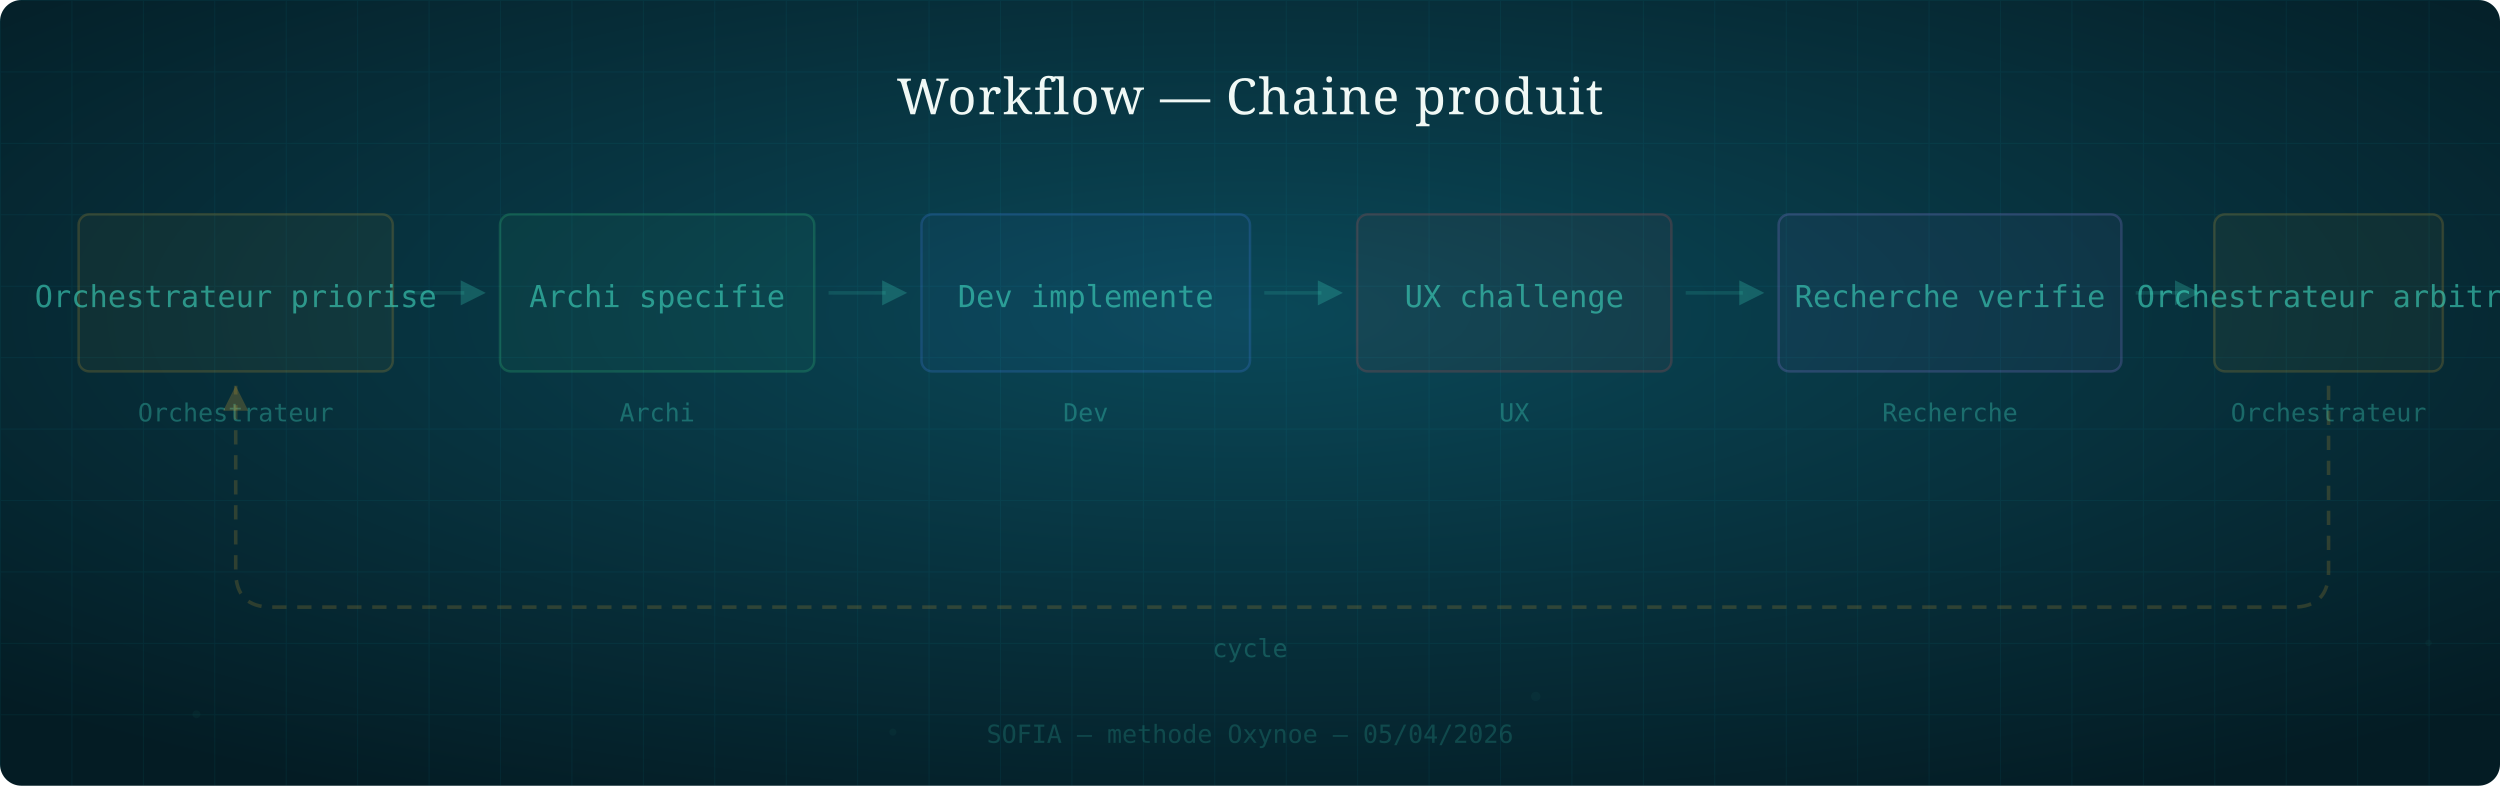
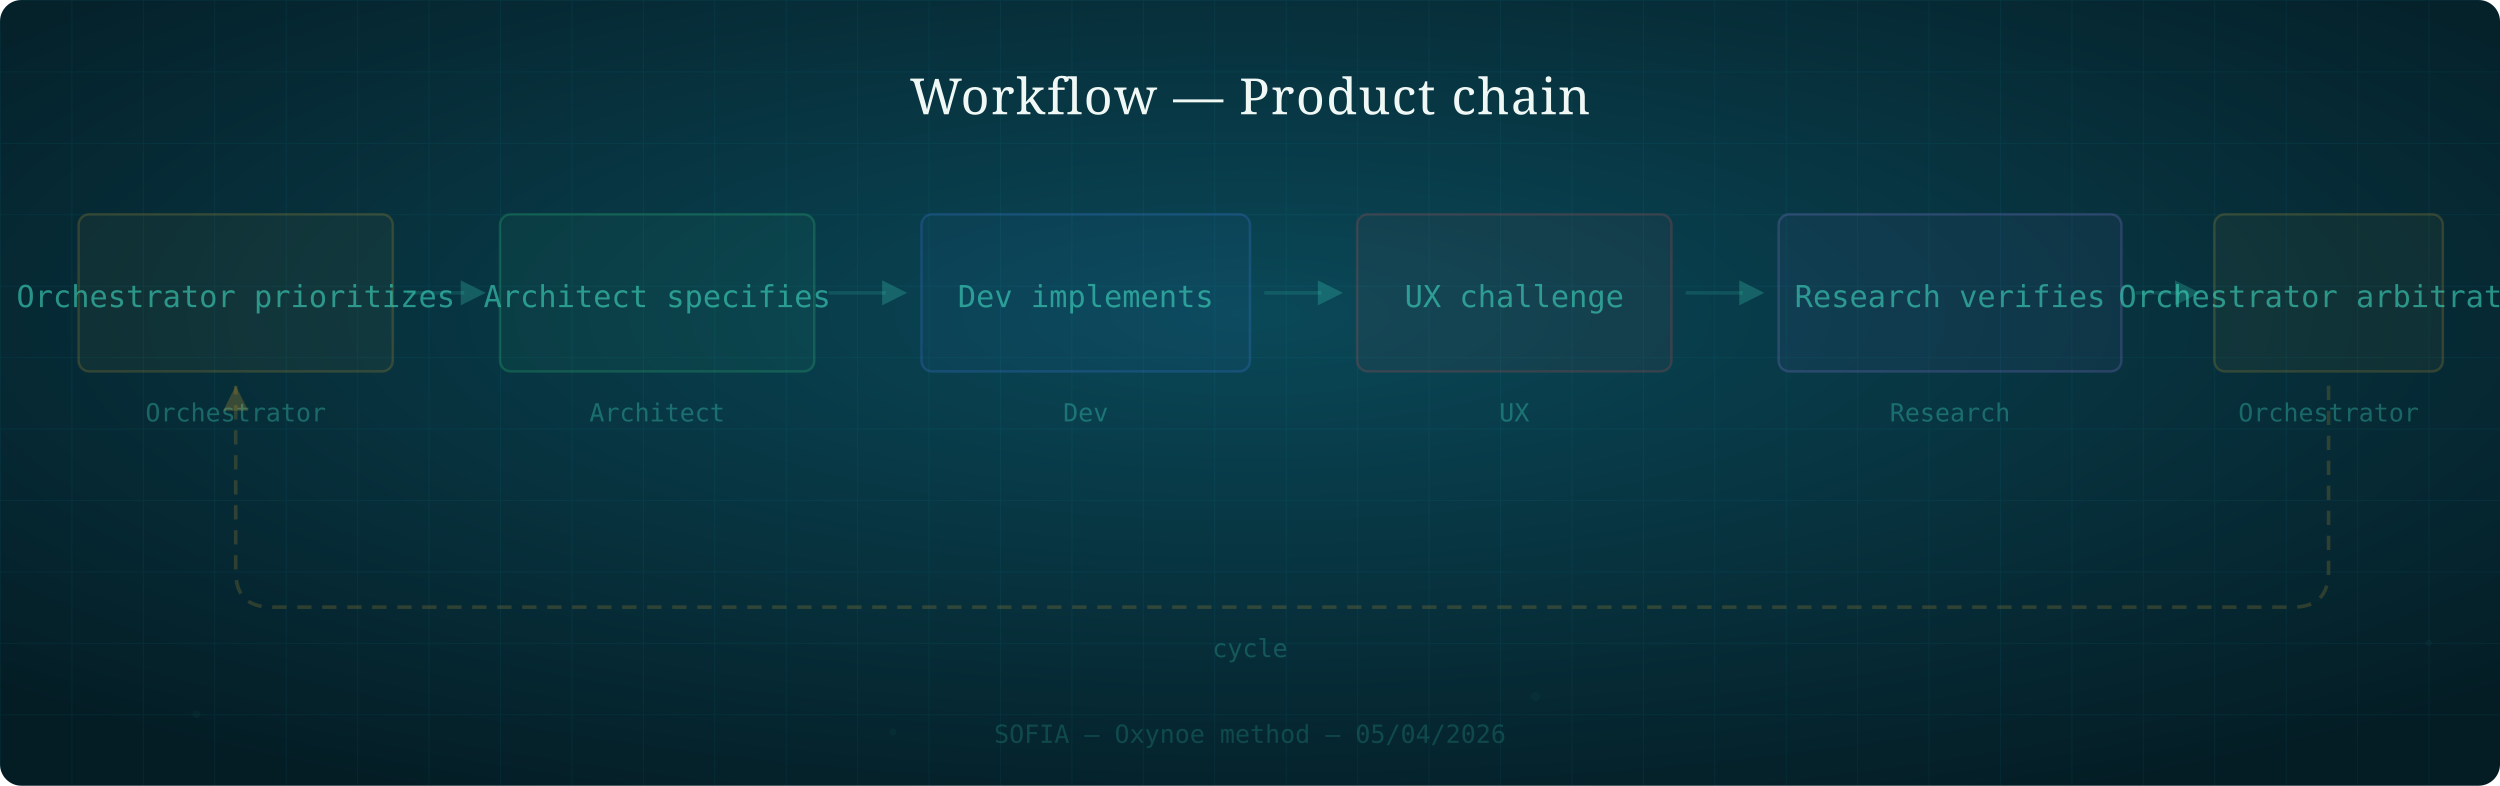
<svg xmlns="http://www.w3.org/2000/svg" viewBox="0 0 700 220" font-family="IBM Plex Mono,monospace">
  <defs>
    <radialGradient id="bg-grad" cx="50%" cy="40%" r="70%">
      <stop offset="0%" stop-color="#0a4858" />
      <stop offset="100%" stop-color="#041c24" />
    </radialGradient>
    <pattern id="grid" width="20" height="20" patternUnits="userSpaceOnUse">
      <path d="M 20 0 L 0 0 0 20" fill="none" stroke="rgba(0,200,220,0.06)" stroke-width="0.5" />
    </pattern>
  </defs>
  <rect width="700" height="220" fill="url(#bg-grad)" rx="6" />
  <rect width="700" height="220" fill="url(#grid)" rx="6" />
-   <text x="350" y="32" text-anchor="middle" fill="#f0f8f5" font-family="Georgia,serif" font-size="14" font-weight="300" letter-spacing="0.03em">Workflow — Chaine produit</text>
+   <text x="350" y="32" text-anchor="middle" fill="#f0f8f5" font-family="Georgia,serif" font-size="14" font-weight="300" letter-spacing="0.03em">Workflow — Product chain</text>
  <rect x="22" y="60" width="88" height="44" rx="3" fill="rgba(212,160,48,0.05)" stroke="rgba(212,160,48,0.2)" stroke-width="0.7" />
-   <text x="66" y="86" text-anchor="middle" fill="rgba(64,216,192,0.6)" font-size="8.5">Orchestrateur priorise</text>
-   <text x="66" y="118" text-anchor="middle" fill="rgba(64,216,192,0.35)" font-size="7">Orchestrateur</text>
+   <text x="66" y="86" text-anchor="middle" fill="rgba(64,216,192,0.6)" font-size="8.5">Orchestrator prioritizes</text>
+   <text x="66" y="118" text-anchor="middle" fill="rgba(64,216,192,0.35)" font-size="7">Orchestrator</text>
  <line x1="114" y1="82" x2="130" y2="82" stroke="rgba(64,216,192,0.15)" stroke-width="1" />
  <path d="M7,-3.5 L0,0 L7,3.5Z" fill="rgba(64,216,192,0.25)" transform="translate(136,82) rotate(180)" />
  <rect x="140" y="60" width="88" height="44" rx="3" fill="rgba(61,220,132,0.05)" stroke="rgba(61,220,132,0.2)" stroke-width="0.7" />
-   <text x="184" y="86" text-anchor="middle" fill="rgba(64,216,192,0.6)" font-size="8.5">Archi specifie</text>
-   <text x="184" y="118" text-anchor="middle" fill="rgba(64,216,192,0.35)" font-size="7">Archi</text>
+   <text x="184" y="86" text-anchor="middle" fill="rgba(64,216,192,0.6)" font-size="8.5">Architect specifies</text>
+   <text x="184" y="118" text-anchor="middle" fill="rgba(64,216,192,0.35)" font-size="7">Architect</text>
  <line x1="232" y1="82" x2="248" y2="82" stroke="rgba(64,216,192,0.15)" stroke-width="1" />
  <path d="M7,-3.5 L0,0 L7,3.5Z" fill="rgba(64,216,192,0.25)" transform="translate(254,82) rotate(180)" />
  <rect x="258" y="60" width="92" height="44" rx="3" fill="rgba(79,138,255,0.05)" stroke="rgba(79,138,255,0.2)" stroke-width="0.7" />
-   <text x="304" y="86" text-anchor="middle" fill="rgba(64,216,192,0.6)" font-size="8.5">Dev implemente</text>
+   <text x="304" y="86" text-anchor="middle" fill="rgba(64,216,192,0.6)" font-size="8.5">Dev implements</text>
  <text x="304" y="118" text-anchor="middle" fill="rgba(64,216,192,0.35)" font-size="7">Dev</text>
  <line x1="354" y1="82" x2="370" y2="82" stroke="rgba(64,216,192,0.15)" stroke-width="1" />
  <path d="M7,-3.5 L0,0 L7,3.5Z" fill="rgba(64,216,192,0.25)" transform="translate(376,82) rotate(180)" />
  <rect x="380" y="60" width="88" height="44" rx="3" fill="rgba(224,80,80,0.05)" stroke="rgba(224,80,80,0.2)" stroke-width="0.7" />
  <text x="424" y="86" text-anchor="middle" fill="rgba(64,216,192,0.6)" font-size="8.5">UX challenge</text>
  <text x="424" y="118" text-anchor="middle" fill="rgba(64,216,192,0.35)" font-size="7">UX</text>
  <line x1="472" y1="82" x2="488" y2="82" stroke="rgba(64,216,192,0.15)" stroke-width="1" />
  <path d="M7,-3.5 L0,0 L7,3.5Z" fill="rgba(64,216,192,0.25)" transform="translate(494,82) rotate(180)" />
  <rect x="498" y="60" width="96" height="44" rx="3" fill="rgba(167,139,250,0.05)" stroke="rgba(167,139,250,0.2)" stroke-width="0.7" />
-   <text x="546" y="86" text-anchor="middle" fill="rgba(64,216,192,0.6)" font-size="8.5">Recherche verifie</text>
-   <text x="546" y="118" text-anchor="middle" fill="rgba(64,216,192,0.35)" font-size="7">Recherche</text>
+   <text x="546" y="86" text-anchor="middle" fill="rgba(64,216,192,0.6)" font-size="8.5">Research verifies</text>
+   <text x="546" y="118" text-anchor="middle" fill="rgba(64,216,192,0.35)" font-size="7">Research</text>
  <line x1="598" y1="82" x2="610" y2="82" stroke="rgba(64,216,192,0.15)" stroke-width="1" />
  <path d="M7,-3.5 L0,0 L7,3.5Z" fill="rgba(64,216,192,0.25)" transform="translate(616,82) rotate(180)" />
  <rect x="620" y="60" width="64" height="44" rx="3" fill="rgba(212,160,48,0.05)" stroke="rgba(212,160,48,0.2)" stroke-width="0.7" />
-   <text x="652" y="86" text-anchor="middle" fill="rgba(64,216,192,0.6)" font-size="8.5">Orchestrateur arbitre</text>
-   <text x="652" y="118" text-anchor="middle" fill="rgba(64,216,192,0.35)" font-size="7">Orchestrateur</text>
+   <text x="652" y="86" text-anchor="middle" fill="rgba(64,216,192,0.6)" font-size="8.5">Orchestrator arbitrates</text>
+   <text x="652" y="118" text-anchor="middle" fill="rgba(64,216,192,0.35)" font-size="7">Orchestrator</text>
  <path d="M 652 108 L 652 160 Q 652 170 642 170 L 76 170 Q 66 170 66 160 L 66 108" fill="none" stroke="rgba(212,160,48,0.2)" stroke-width="1" stroke-dasharray="4,3" />
  <path d="M7,-3.5 L0,0 L7,3.5Z" fill="rgba(212,160,48,0.25)" transform="translate(66,108) rotate(90)" />
  <text x="350" y="184" text-anchor="middle" fill="rgba(64,216,192,0.25)" font-size="7">cycle</text>
  <circle cx="55" cy="200" r="1.1" fill="rgba(64,216,192,0.04)" />
  <circle cx="430" cy="195" r="1.3" fill="rgba(64,216,192,0.04)" />
  <circle cx="680" cy="180" r="0.9" fill="rgba(64,216,192,0.04)" />
  <circle cx="250" cy="205" r="1.0" fill="rgba(64,216,192,0.04)" />
-   <text x="350" y="208" text-anchor="middle" fill="rgba(64,216,192,0.2)" font-size="7">SOFIA — methode Oxynoe — 05/04/2026</text>
+   <text x="350" y="208" text-anchor="middle" fill="rgba(64,216,192,0.2)" font-size="7">SOFIA — Oxynoe method — 05/04/2026</text>
</svg>
